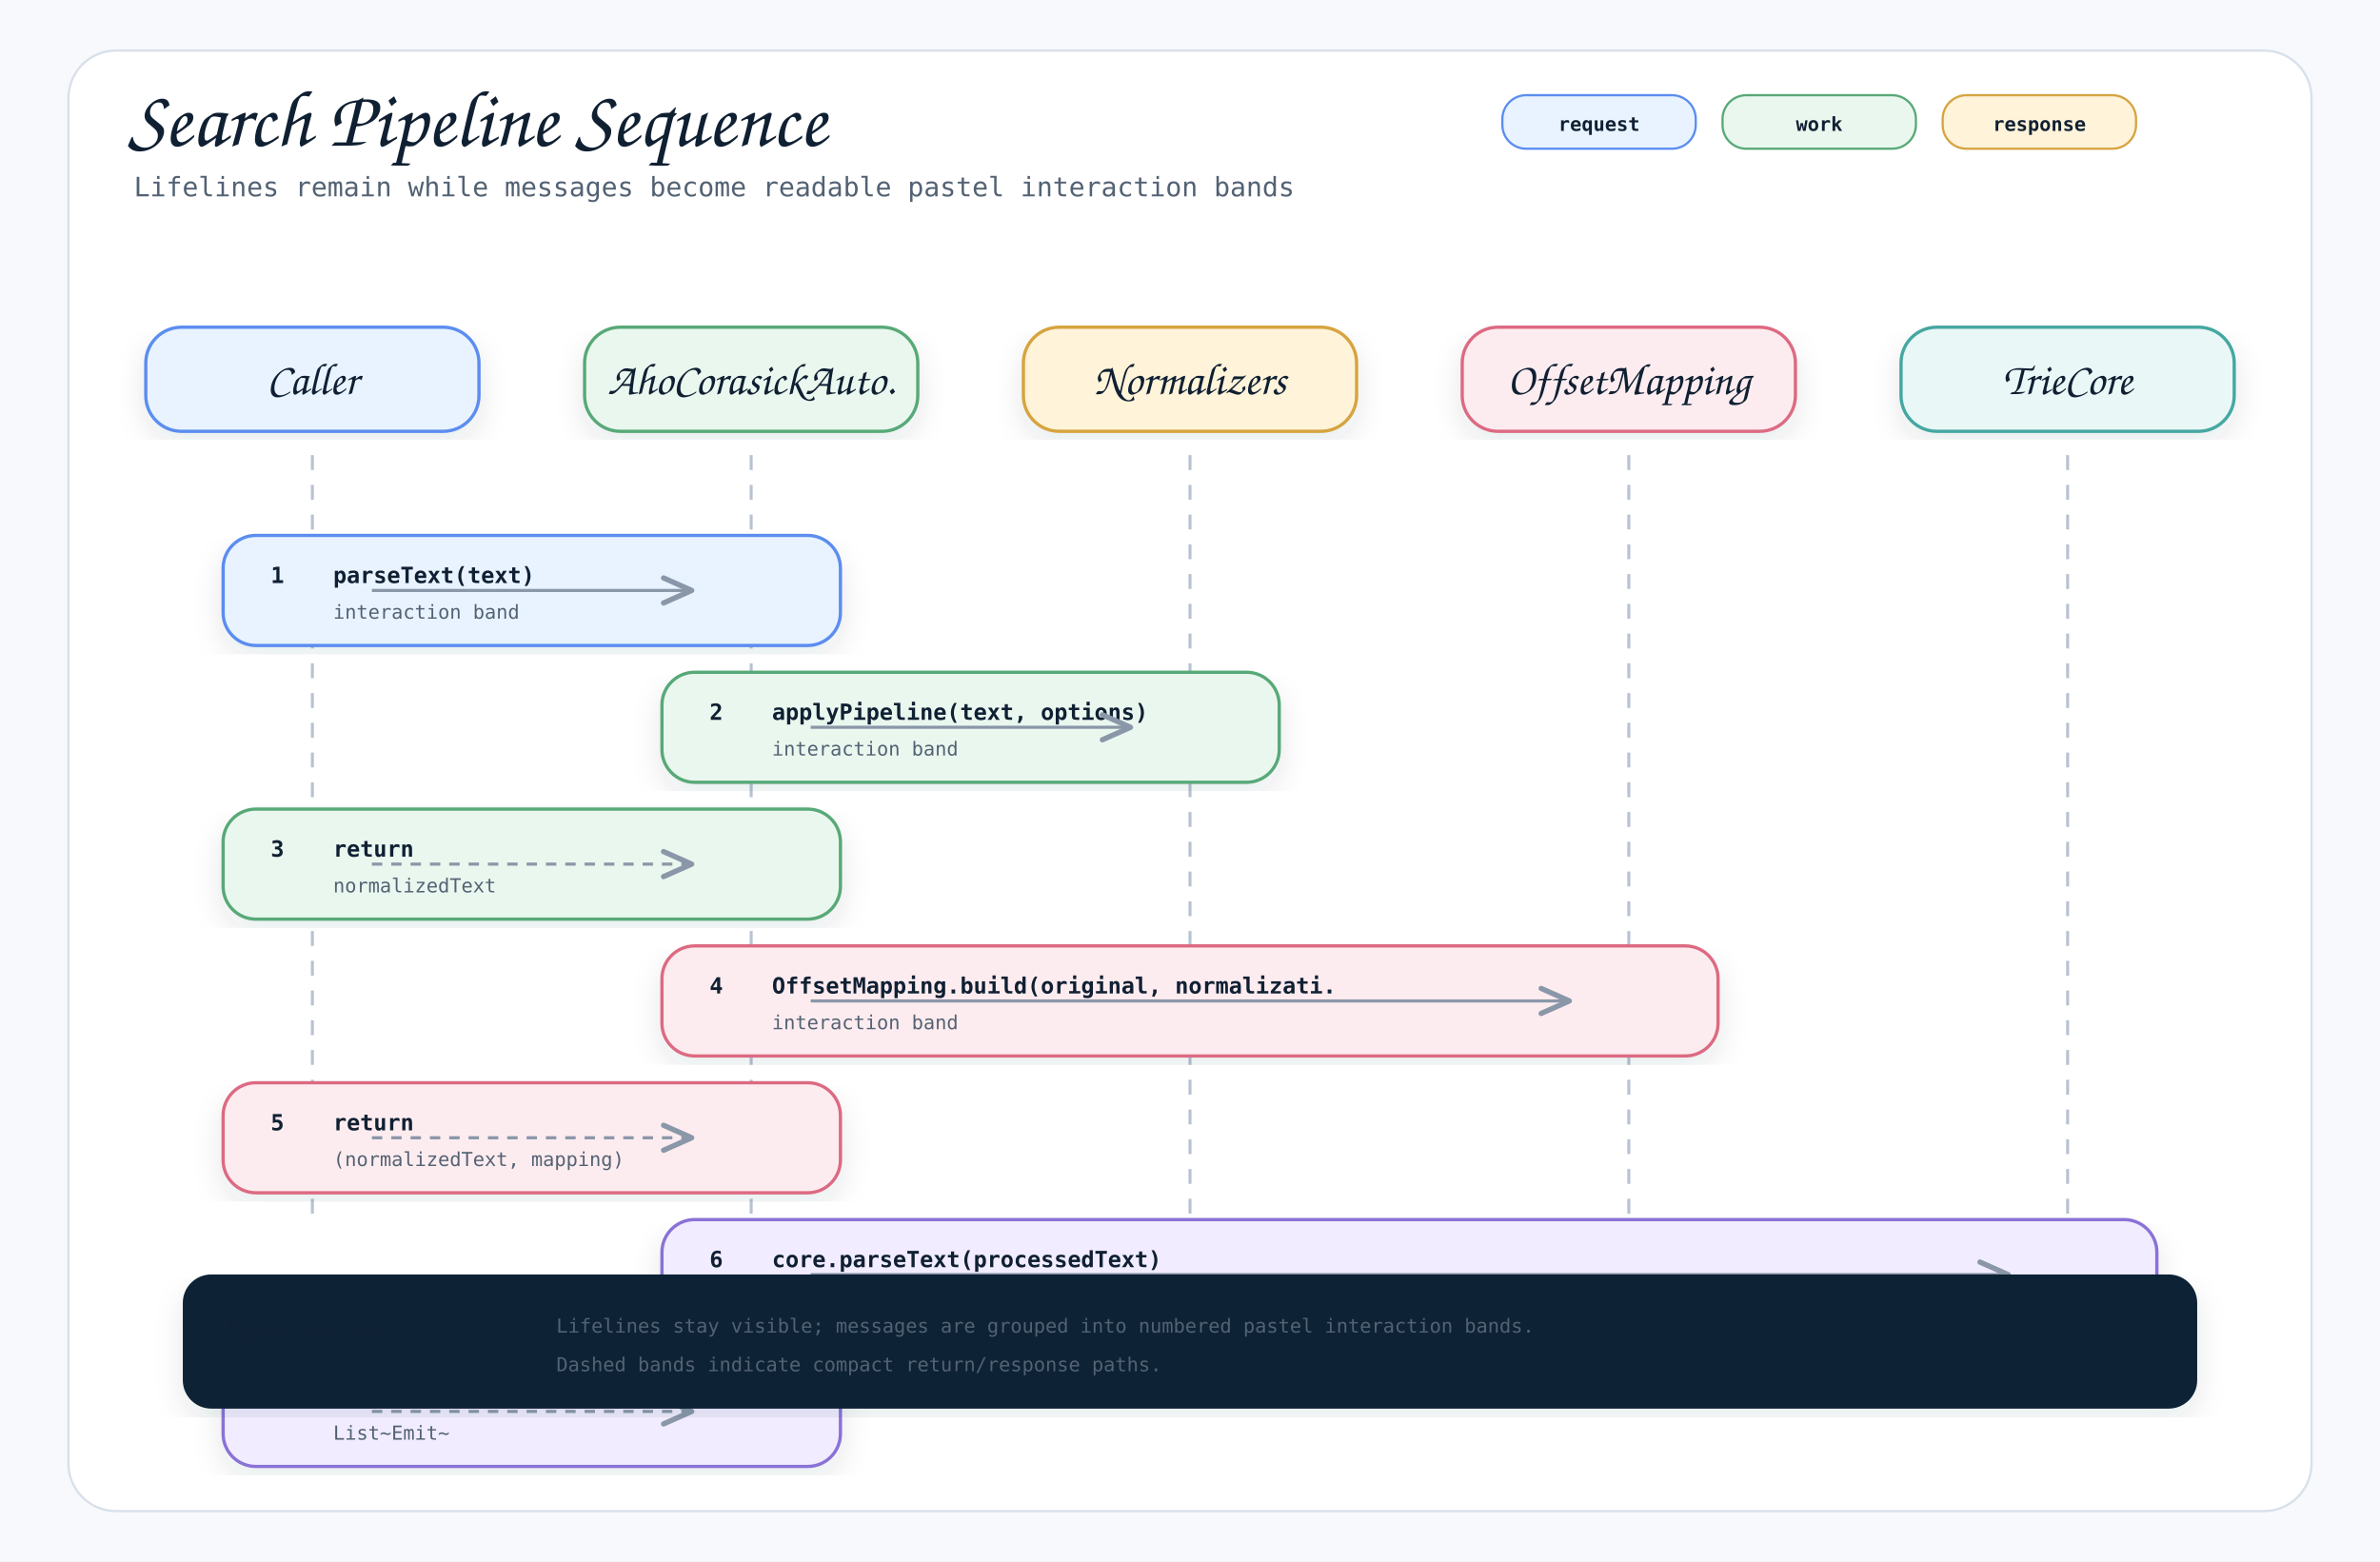
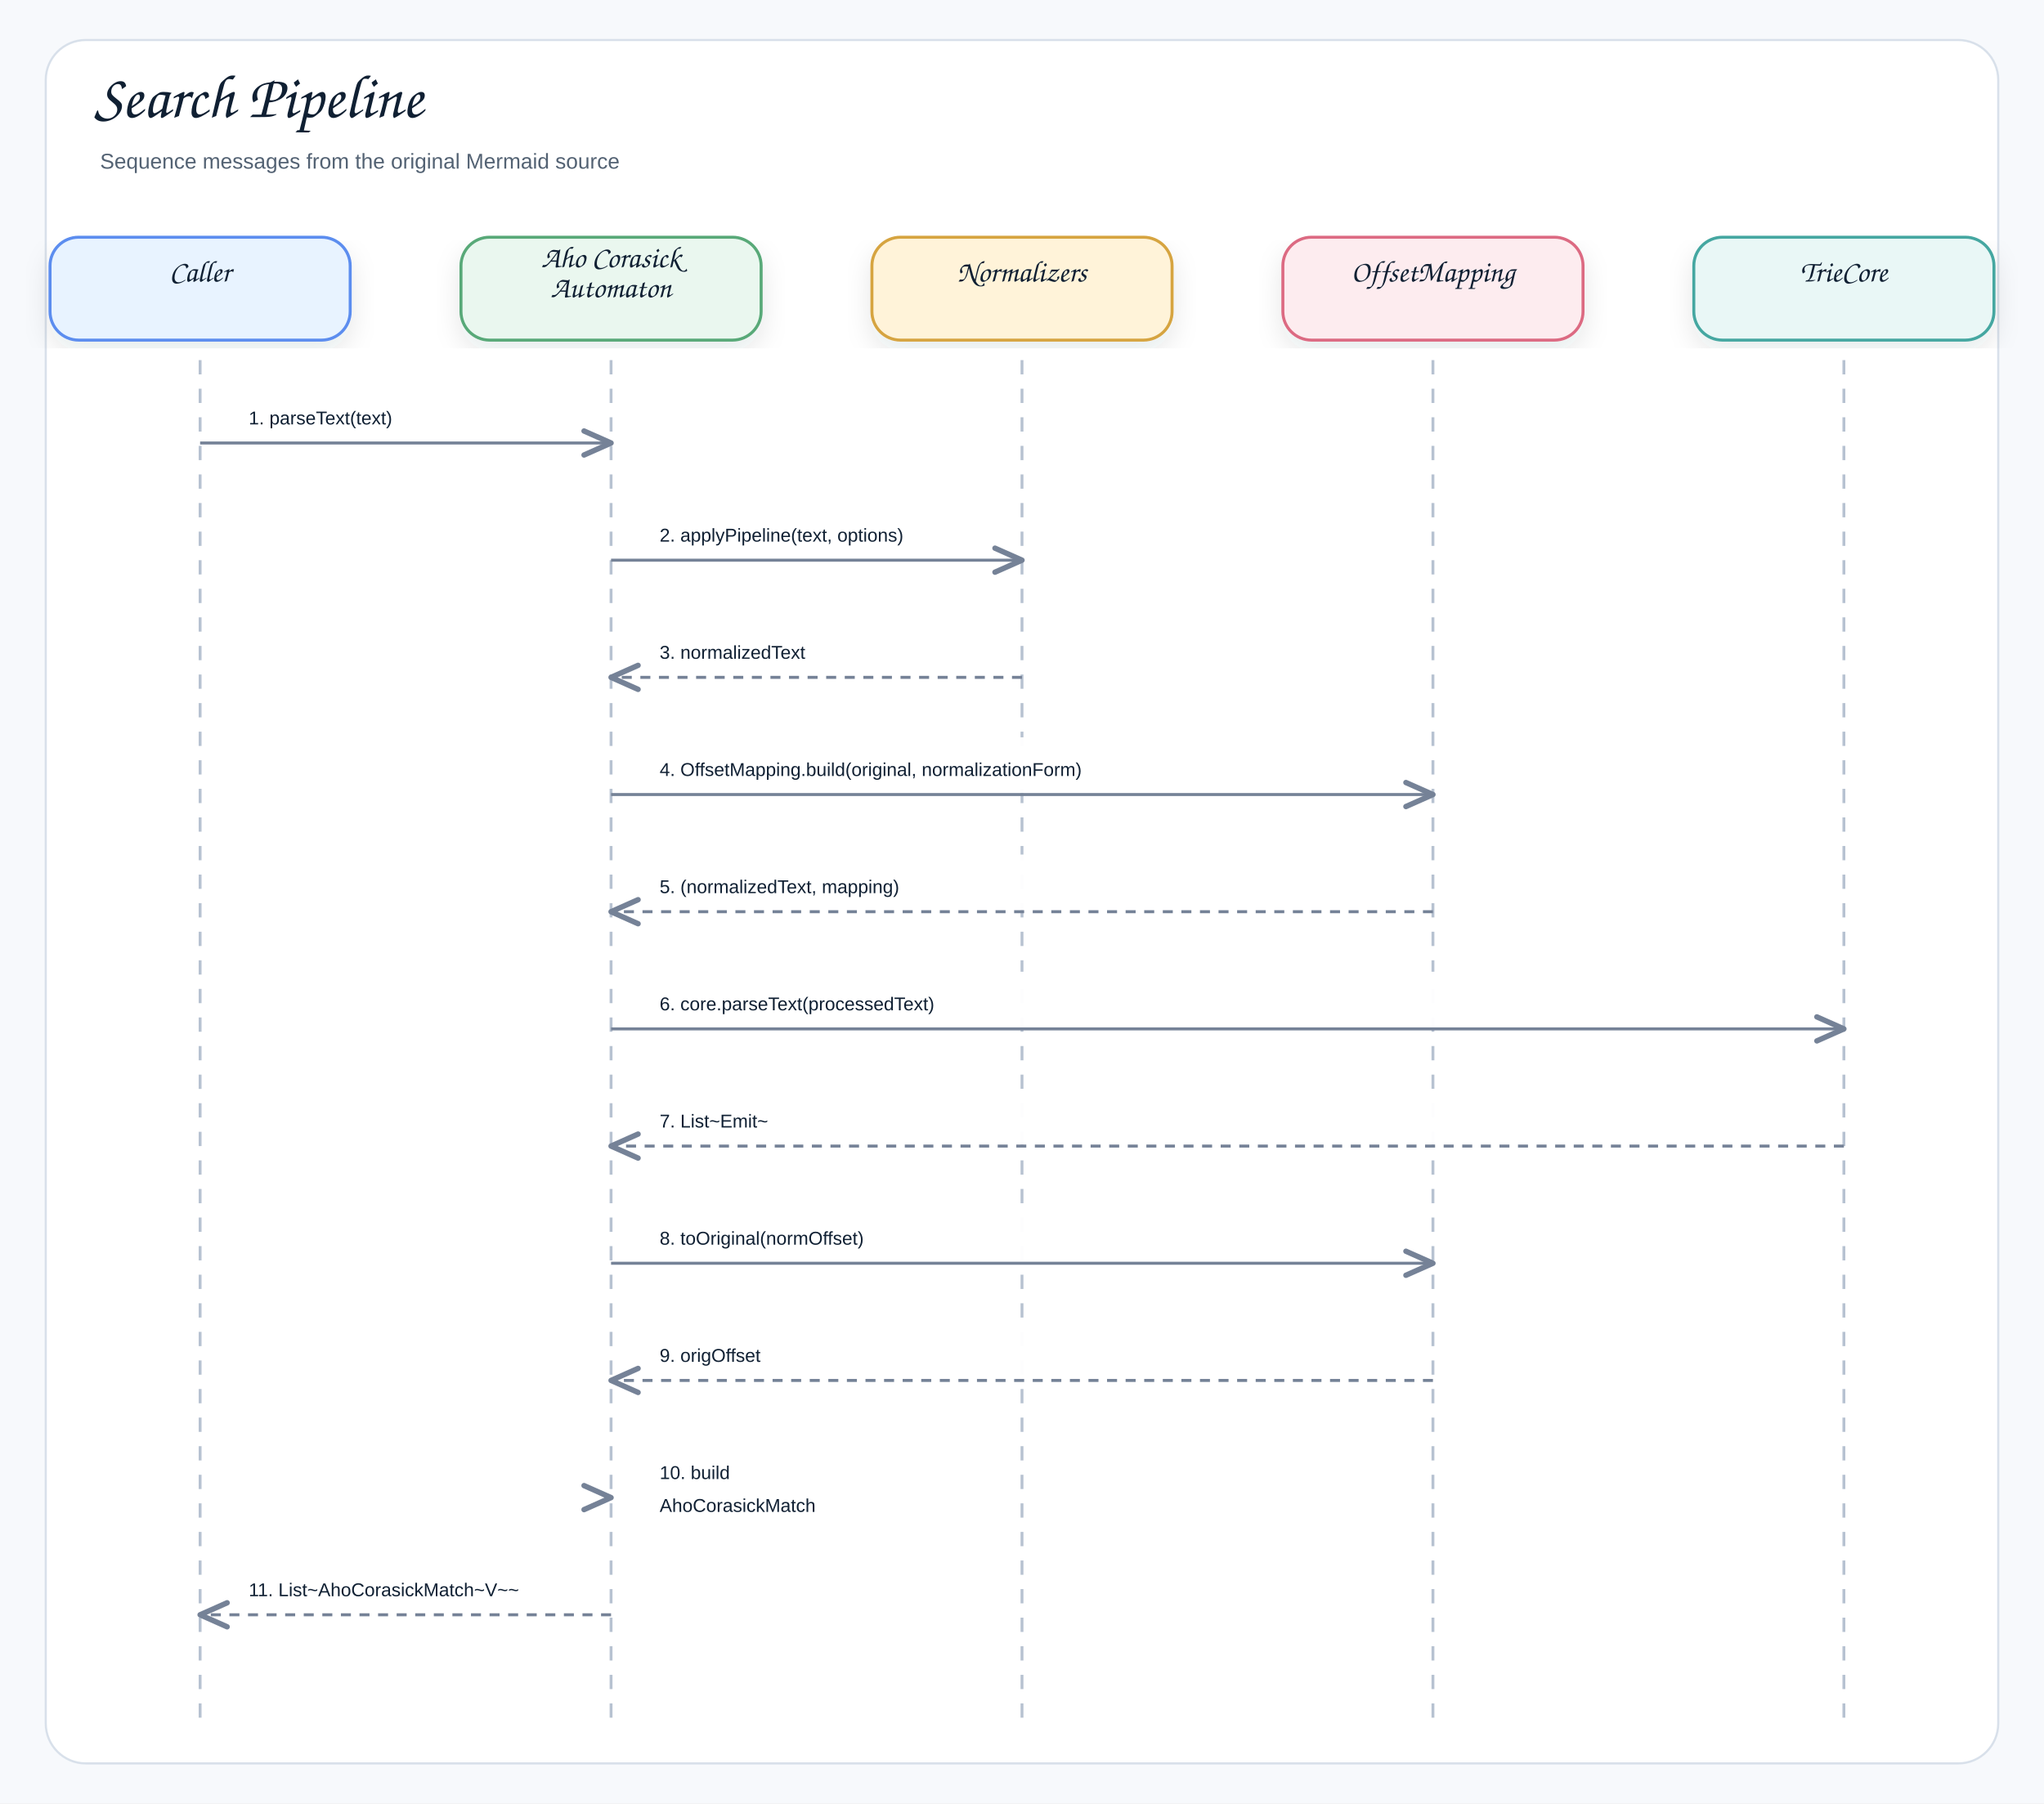
- <svg xmlns="http://www.w3.org/2000/svg" width="1600" height="1050" viewBox="0 0 1600 1050" role="img" aria-label="Search Pipeline Sequence">
+ <svg xmlns="http://www.w3.org/2000/svg" width="1430" height="1262" viewBox="0 0 1430 1262" role="img" aria-label="Search Pipeline">
  <defs>
    <filter id="shadow" x="-8%" y="-8%" width="116%" height="116%">
-       <feDropShadow dx="0" dy="8" stdDeviation="10" flood-color="#1f2937" flood-opacity="0.10" />
+       <feDropShadow dx="0" dy="8" stdDeviation="9" flood-color="#1f2937" flood-opacity="0.10" />
    </filter>
    <marker id="openArrow" markerWidth="12" markerHeight="10" refX="10" refY="5" orient="auto" markerUnits="strokeWidth">
-       <path d="M 1 1 L 10 5 L 1 9" fill="none" stroke="#8a97a8" stroke-width="1.7" stroke-linecap="round" stroke-linejoin="round" />
+       <path d="M 1 1 L 10 5 L 1 9" fill="none" stroke="#758297" stroke-width="1.8" stroke-linecap="round" stroke-linejoin="round" />
    </marker>
    <marker id="inherit" markerWidth="14" markerHeight="12" refX="12" refY="6" orient="auto" markerUnits="strokeWidth">
-       <path d="M 0 1 L 12 6 L 0 11 Z" fill="#ffffff" stroke="#8a97a8" stroke-width="1.7" />
+       <path d="M 0 1 L 12 6 L 0 11 Z" fill="#ffffff" stroke="#758297" stroke-width="1.8" />
    </marker>
    <style>
-     .canvas { fill: #f7f9fc; }
-     .frame { fill: #ffffff; stroke: #d8e0ea; stroke-width: 1.5; }
-     .title { font-family: "Architects Daughter", "Comic Mono", cursive; font-size: 54px; font-weight: 400; fill: #102033; }
-     .subtitle { font-family: "Comic Mono", "SFMono-Regular", Menlo, Consolas, monospace; font-size: 18px; fill: #536273; }
-     .label { font-family: "Architects Daughter", "Comic Mono", cursive; font-size: 30px; font-weight: 400; fill: #102033; }
-     .smallLabel { font-family: "Architects Daughter", "Comic Mono", cursive; font-size: 24px; font-weight: 400; fill: #102033; }
-     .mono { font-family: "Comic Mono", "SFMono-Regular", Menlo, Consolas, monospace; font-size: 15px; fill: #102033; }
-     .small { font-family: "Comic Mono", "SFMono-Regular", Menlo, Consolas, monospace; font-size: 13px; fill: #536273; }
-     .strong { font-family: "Comic Mono", "SFMono-Regular", Menlo, Consolas, monospace; font-size: 15px; font-weight: 700; fill: #102033; }
-     .card { stroke-width: 2.2; filter: url(#shadow); }
-     .line { stroke: #8a97a8; stroke-width: 2.1; fill: none; marker-end: url(#openArrow); }
-     .softLine { stroke: #8a97a8; stroke-width: 2.1; fill: none; }
-     .dashed { stroke: #8a97a8; stroke-width: 2.1; stroke-dasharray: 7 6; fill: none; marker-end: url(#openArrow); }
-     .inheritLine { stroke: #8a97a8; stroke-width: 2.2; fill: none; marker-end: url(#inherit); }
-     .implLine { stroke: #8a97a8; stroke-width: 2.2; stroke-dasharray: 8 7; fill: none; marker-end: url(#inherit); }
-     .compartment { stroke-width: 1.6; fill: none; }
-     .chip { stroke-width: 1.5; rx: 16; }
-     .chipText { font-family: "Comic Mono", "SFMono-Regular", Menlo, Consolas, monospace; font-size: 13px; font-weight: 700; fill: #102033; }
+     .canvas{fill:#f7f9fc}.frame{fill:#fff;stroke:#d8e0ea;stroke-width:1.5}
+     .title{font-family:"Architects Daughter","Comic Sans MS","Comic Sans",cursive;font-size:43px;font-weight:400;fill:#102033}
+     .subtitle{font-family:"Comic Sans MS","Comic Sans","Comic Neue",Arial,sans-serif;font-size:15px;font-weight:400;fill:#536273}
+     .label{font-family:"Architects Daughter","Comic Sans MS","Comic Sans",cursive;font-size:25px;font-weight:400;fill:#102033}
+     .smallLabel{font-family:"Architects Daughter","Comic Sans MS","Comic Sans",cursive;font-size:21px;font-weight:400;fill:#102033}
+     .mono{font-family:"Comic Sans MS","Comic Sans","Comic Neue",Arial,sans-serif;font-size:12px;font-weight:400;fill:#102033}
+     .small{font-family:"Comic Sans MS","Comic Sans","Comic Neue",Arial,sans-serif;font-size:12px;font-weight:400;fill:#536273}
+     .strong{font-family:"Comic Sans MS","Comic Sans","Comic Neue",Arial,sans-serif;font-size:13px;font-weight:400;fill:#102033}
+     .card{stroke-width:2.1;filter:url(#shadow)}.compartment{stroke-width:1.5;fill:none}
+     .line{stroke:#758297;stroke-width:2.1;fill:none;marker-end:url(#openArrow)}
+     .plainLine{stroke:#758297;stroke-width:2.1;fill:none}
+     .dashed{stroke:#758297;stroke-width:2.1;stroke-dasharray:7 6;fill:none;marker-end:url(#openArrow)}
+     .inheritLine{stroke:#758297;stroke-width:2.2;fill:none;marker-end:url(#inherit)}
+     .implLine{stroke:#758297;stroke-width:2.2;stroke-dasharray:8 7;fill:none;marker-end:url(#inherit)}
  </style>
  </defs>
-   <rect class="canvas" width="1600" height="1050" />
-   <rect class="frame" x="46" y="34" width="1508" height="982" rx="32" />
-   <text class="title" x="86" y="98">Search Pipeline Sequence</text>
-   <text class="subtitle" x="90" y="132">Lifelines remain while messages become readable pastel interaction bands</text>
-   <rect class="chip" x="1010" y="64" width="130" height="36" fill="#e8f3ff" stroke="#5b8def" />
-   <text class="chipText" x="1075" y="88" text-anchor="middle">request</text>
-   <rect class="chip" x="1158" y="64" width="130" height="36" fill="#eaf7ef" stroke="#58a978" />
-   <text class="chipText" x="1223" y="88" text-anchor="middle">work</text>
-   <rect class="chip" x="1306" y="64" width="130" height="36" fill="#fff3d9" stroke="#d6a441" />
-   <text class="chipText" x="1371" y="88" text-anchor="middle">response</text>
-   <g>
-     <rect class="card" x="98" y="220" width="224" height="70" rx="24" fill="#e8f3ff" stroke="#5b8def" />
-     <text class="label" x="210" y="265" text-anchor="middle">Caller</text>
-     <line x1="210" y1="306" x2="210" y2="820" stroke="#b7c2d1" stroke-width="2" stroke-dasharray="10 10" />
-   </g>
-   <g>
-     <rect class="card" x="393" y="220" width="224" height="70" rx="24" fill="#eaf7ef" stroke="#58a978" />
-     <text class="label" x="505" y="265" text-anchor="middle">AhoCorasickAuto.</text>
-     <line x1="505" y1="306" x2="505" y2="820" stroke="#b7c2d1" stroke-width="2" stroke-dasharray="10 10" />
-   </g>
-   <g>
-     <rect class="card" x="688" y="220" width="224" height="70" rx="24" fill="#fff3d9" stroke="#d6a441" />
-     <text class="label" x="800" y="265" text-anchor="middle">Normalizers</text>
-     <line x1="800" y1="306" x2="800" y2="820" stroke="#b7c2d1" stroke-width="2" stroke-dasharray="10 10" />
-   </g>
-   <g>
-     <rect class="card" x="983" y="220" width="224" height="70" rx="24" fill="#fdecef" stroke="#dc6b82" />
-     <text class="label" x="1095" y="265" text-anchor="middle">OffsetMapping</text>
-     <line x1="1095" y1="306" x2="1095" y2="820" stroke="#b7c2d1" stroke-width="2" stroke-dasharray="10 10" />
-   </g>
-   <g>
-     <rect class="card" x="1278" y="220" width="224" height="70" rx="24" fill="#e9f7f6" stroke="#45a7a1" />
-     <text class="label" x="1390" y="265" text-anchor="middle">TrieCore</text>
-     <line x1="1390" y1="306" x2="1390" y2="820" stroke="#b7c2d1" stroke-width="2" stroke-dasharray="10 10" />
-   </g>
-   <g>
-     <rect class="card" x="150" y="360" width="415" height="74" rx="22" fill="#e8f3ff" stroke="#5b8def" />
-     <text class="strong" x="182" y="392">1</text>
-     <text class="strong" x="224" y="392">parseText(text)</text>
-     <text class="small" x="224" y="416">interaction band</text>
-     <path class="line" d="M250 397 L465 397" />
-   </g>
-   <g>
-     <rect class="card" x="445" y="452" width="415" height="74" rx="22" fill="#eaf7ef" stroke="#58a978" />
-     <text class="strong" x="477" y="484">2</text>
-     <text class="strong" x="519" y="484">applyPipeline(text, options)</text>
-     <text class="small" x="519" y="508">interaction band</text>
-     <path class="line" d="M545 489 L760 489" />
-   </g>
-   <g>
-     <rect class="card" x="150" y="544" width="415" height="74" rx="22" fill="#eaf7ef" stroke="#58a978" />
-     <text class="strong" x="182" y="576">3</text>
-     <text class="strong" x="224" y="576">return</text>
-     <text class="small" x="224" y="600">normalizedText</text>
-     <path class="dashed" d="M250 581 L465 581" />
-   </g>
-   <g>
-     <rect class="card" x="445" y="636" width="710" height="74" rx="22" fill="#fdecef" stroke="#dc6b82" />
-     <text class="strong" x="477" y="668">4</text>
-     <text class="strong" x="519" y="668">OffsetMapping.build(original, normalizati.</text>
-     <text class="small" x="519" y="692">interaction band</text>
-     <path class="line" d="M545 673 L1055 673" />
-   </g>
-   <g>
-     <rect class="card" x="150" y="728" width="415" height="74" rx="22" fill="#fdecef" stroke="#dc6b82" />
-     <text class="strong" x="182" y="760">5</text>
-     <text class="strong" x="224" y="760">return</text>
-     <text class="small" x="224" y="784">(normalizedText, mapping)</text>
-     <path class="dashed" d="M250 765 L465 765" />
-   </g>
-   <g>
-     <rect class="card" x="445" y="820" width="1005" height="74" rx="22" fill="#f1ecff" stroke="#8a72d6" />
-     <text class="strong" x="477" y="852">6</text>
-     <text class="strong" x="519" y="852">core.parseText(processedText)</text>
-     <text class="small" x="519" y="876">interaction band</text>
-     <path class="line" d="M545 857 L1350 857" />
-   </g>
-   <g>
-     <rect class="card" x="150" y="912" width="415" height="74" rx="22" fill="#f1ecff" stroke="#8a72d6" />
-     <text class="strong" x="182" y="944">7</text>
-     <text class="strong" x="224" y="944">return</text>
-     <text class="small" x="224" y="968">List~Emit~</text>
-     <path class="dashed" d="M250 949 L465 949" />
-   </g>
-   <g transform="translate(124,858)">
-     <rect class="card" x="0" y="0" width="1352" height="88" rx="18" fill="#0d2435" stroke="#0d2435" />
-     <text class="smallLabel" x="28" y="42" fill="#ffffff">Reading rule</text>
-     <text class="small" x="250" y="38" fill="#dbeafe">Lifelines stay visible; messages are grouped into numbered pastel interaction bands.</text>
-     <text class="small" x="250" y="64" fill="#dbeafe">Dashed bands indicate compact return/response paths.</text>
-   </g>
+   <rect class="canvas" width="1430" height="1262" />
+   <rect class="frame" x="32" y="28" width="1366" height="1206" rx="28" />
+   <text class="title" x="66" y="82">Search Pipeline</text>
+   <text class="subtitle" x="70" y="118">Sequence messages from the original Mermaid source</text>
+   <rect class="card" x="35" y="166" width="210" height="72" rx="20" fill="#E8F3FF" stroke="#5B8DEF" />
+   <text class="smallLabel" x="140" y="197" text-anchor="middle">Caller</text>
+   <line x1="140" y1="252" x2="140" y2="1202" stroke="#b7c2d1" stroke-width="2" stroke-dasharray="10 10" />
+   <rect class="card" x="322.5" y="166" width="210" height="72" rx="20" fill="#EAF7EF" stroke="#58A978" />
+   <text class="smallLabel" x="427.5" y="187" text-anchor="middle">Aho Corasick</text>
+   <text class="smallLabel" x="427.5" y="208" text-anchor="middle">Automaton</text>
+   <line x1="427.5" y1="252" x2="427.5" y2="1202" stroke="#b7c2d1" stroke-width="2" stroke-dasharray="10 10" />
+   <rect class="card" x="610" y="166" width="210" height="72" rx="20" fill="#FFF3D9" stroke="#D6A441" />
+   <text class="smallLabel" x="715" y="197" text-anchor="middle">Normalizers</text>
+   <line x1="715" y1="252" x2="715" y2="1202" stroke="#b7c2d1" stroke-width="2" stroke-dasharray="10 10" />
+   <rect class="card" x="897.5" y="166" width="210" height="72" rx="20" fill="#FDECEF" stroke="#DC6B82" />
+   <text class="smallLabel" x="1002.5" y="197" text-anchor="middle">OffsetMapping</text>
+   <line x1="1002.5" y1="252" x2="1002.5" y2="1202" stroke="#b7c2d1" stroke-width="2" stroke-dasharray="10 10" />
+   <rect class="card" x="1185" y="166" width="210" height="72" rx="20" fill="#E9F7F6" stroke="#45A7A1" />
+   <text class="smallLabel" x="1290" y="197" text-anchor="middle">TrieCore</text>
+   <line x1="1290" y1="252" x2="1290" y2="1202" stroke="#b7c2d1" stroke-width="2" stroke-dasharray="10 10" />
+   <rect x="158" y="270" width="251.5" height="39" rx="12" fill="#ffffff" opacity="0.97" />
+   <text class="strong" x="174" y="297" text-anchor="start">1. parseText(text)</text>
+   <path class="line" d="M140 310 L427.5 310" />
+   <rect x="445.5" y="352" width="251.5" height="39" rx="12" fill="#ffffff" opacity="0.97" />
+   <text class="strong" x="461.5" y="379" text-anchor="start">2. applyPipeline(text, options)</text>
+   <path class="line" d="M427.5 392 L715 392" />
+   <rect x="445.5" y="434" width="251.5" height="39" rx="12" fill="#ffffff" opacity="0.97" />
+   <text class="strong" x="461.5" y="461" text-anchor="start">3. normalizedText</text>
+   <path class="dashed" d="M715 474 L427.5 474" />
+   <rect x="445.5" y="516" width="539" height="39" rx="12" fill="#ffffff" opacity="0.97" />
+   <text class="strong" x="461.5" y="543" text-anchor="start">4. OffsetMapping.build(original, normalizationForm)</text>
+   <path class="line" d="M427.5 556 L1002.5 556" />
+   <rect x="445.5" y="598" width="539" height="39" rx="12" fill="#ffffff" opacity="0.97" />
+   <text class="strong" x="461.5" y="625" text-anchor="start">5. (normalizedText, mapping)</text>
+   <path class="dashed" d="M1002.5 638 L427.5 638" />
+   <rect x="445.5" y="680" width="826.5" height="39" rx="12" fill="#ffffff" opacity="0.97" />
+   <text class="strong" x="461.5" y="707" text-anchor="start">6. core.parseText(processedText)</text>
+   <path class="line" d="M427.5 720 L1290 720" />
+   <rect x="445.5" y="762" width="826.5" height="39" rx="12" fill="#ffffff" opacity="0.97" />
+   <text class="strong" x="461.5" y="789" text-anchor="start">7. List~Emit~</text>
+   <path class="dashed" d="M1290 802 L427.5 802" />
+   <rect x="445.5" y="844" width="539" height="39" rx="12" fill="#ffffff" opacity="0.97" />
+   <text class="strong" x="461.5" y="871" text-anchor="start">8. toOriginal(normOffset)</text>
+   <path class="line" d="M427.5 884 L1002.5 884" />
+   <rect x="445.5" y="926" width="539" height="39" rx="12" fill="#ffffff" opacity="0.97" />
+   <text class="strong" x="461.5" y="953" text-anchor="start">9. origOffset</text>
+   <path class="dashed" d="M1002.5 966 L427.5 966" />
+   <rect x="445.5" y="1008" width="190" height="62" rx="12" fill="#ffffff" opacity="0.97" />
+   <text class="strong" x="461.5" y="1035" text-anchor="start">10. build</text>
+   <text class="strong" x="461.5" y="1058" text-anchor="start">AhoCorasickMatch</text>
+   <path class="line" d="M427.5 1048 L427.5 1048" />
+   <rect x="158" y="1090" width="251.5" height="39" rx="12" fill="#ffffff" opacity="0.97" />
+   <text class="strong" x="174" y="1117" text-anchor="start">11. List~AhoCorasickMatch~V~~</text>
+   <path class="dashed" d="M427.5 1130 L140 1130" />
</svg>
